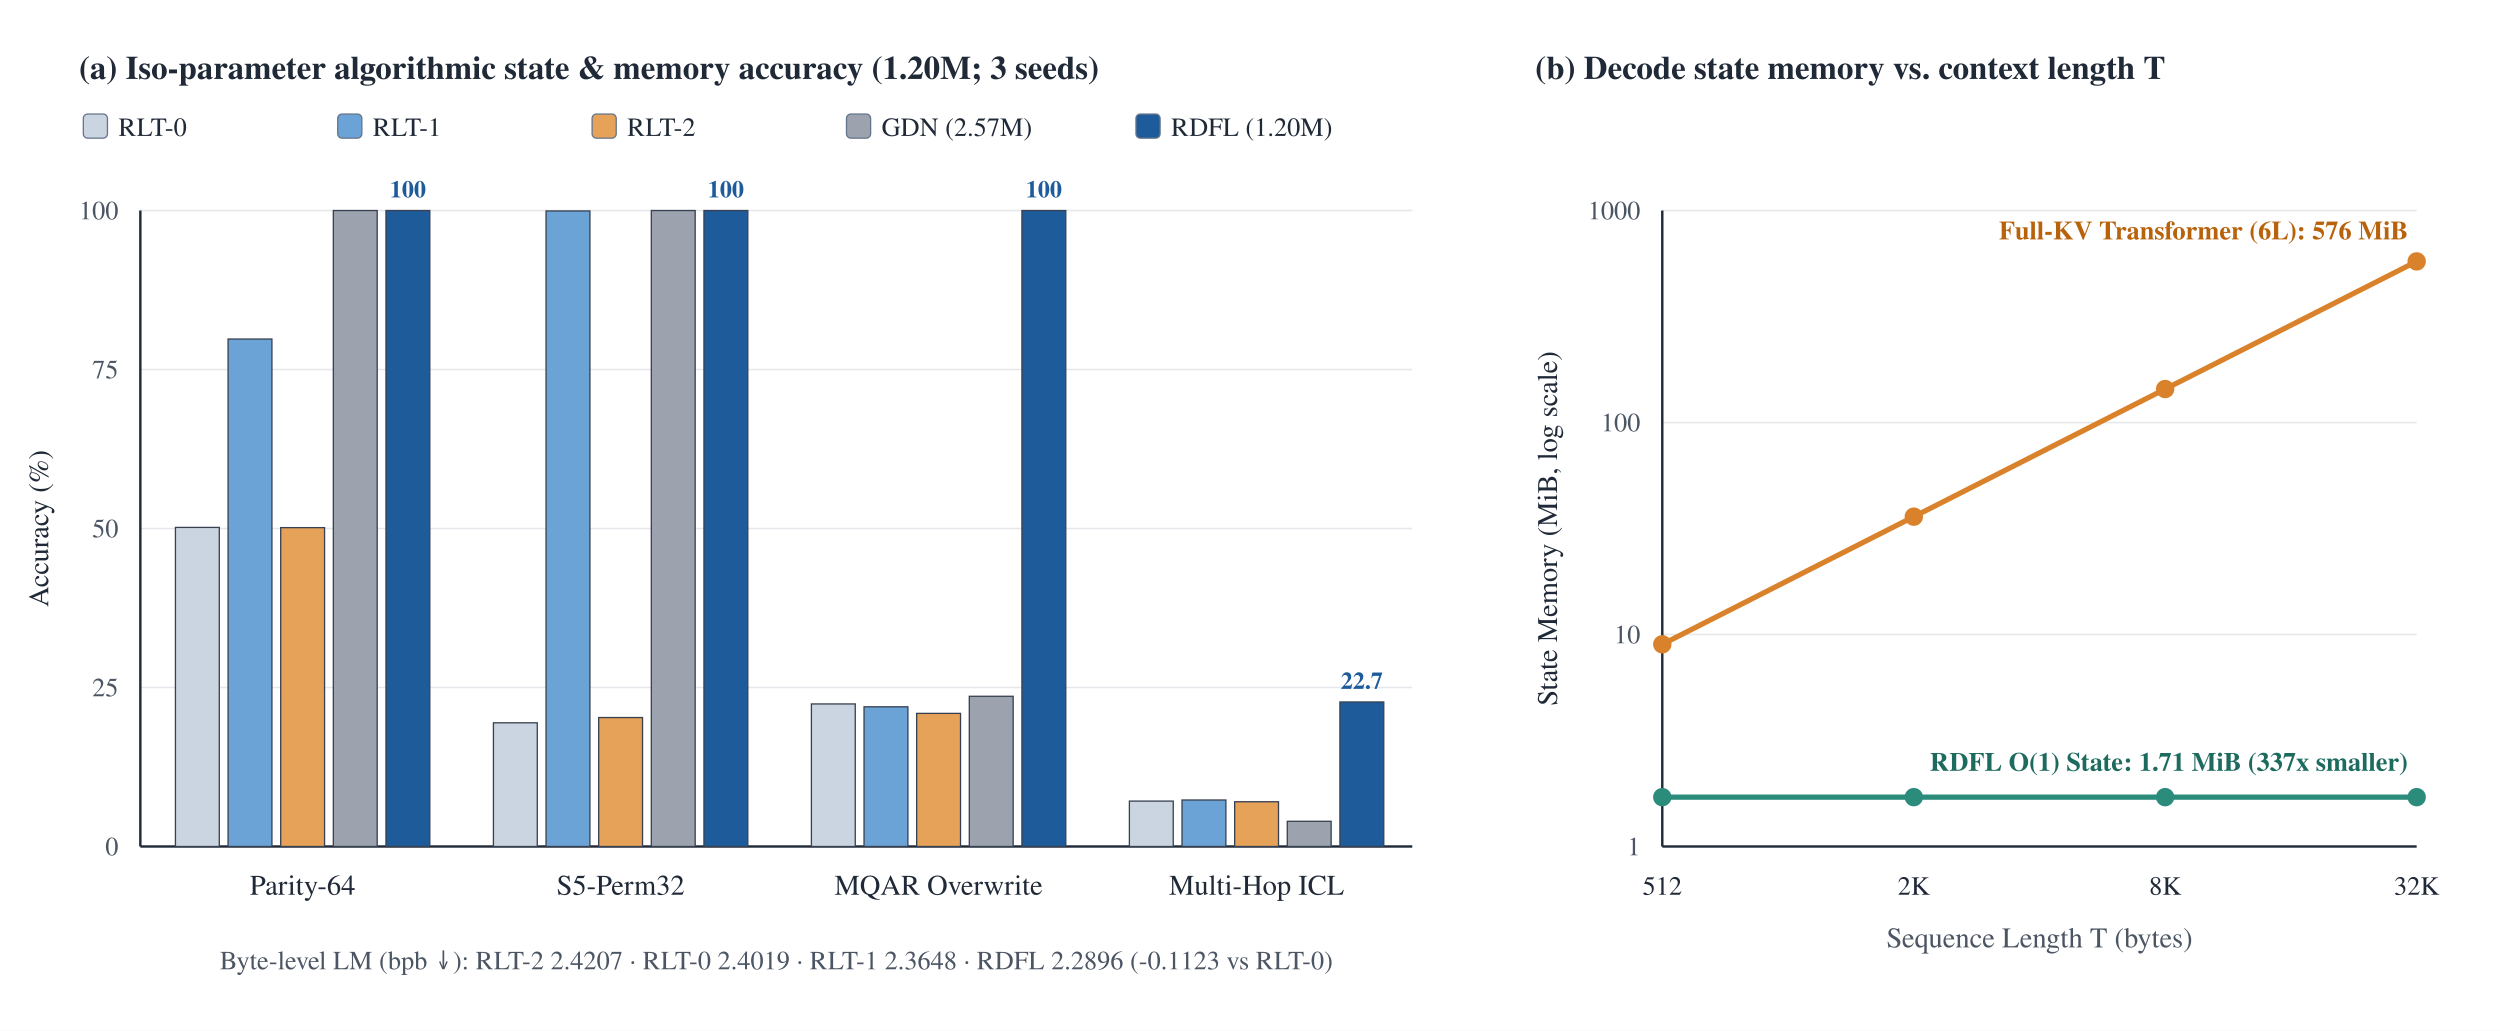
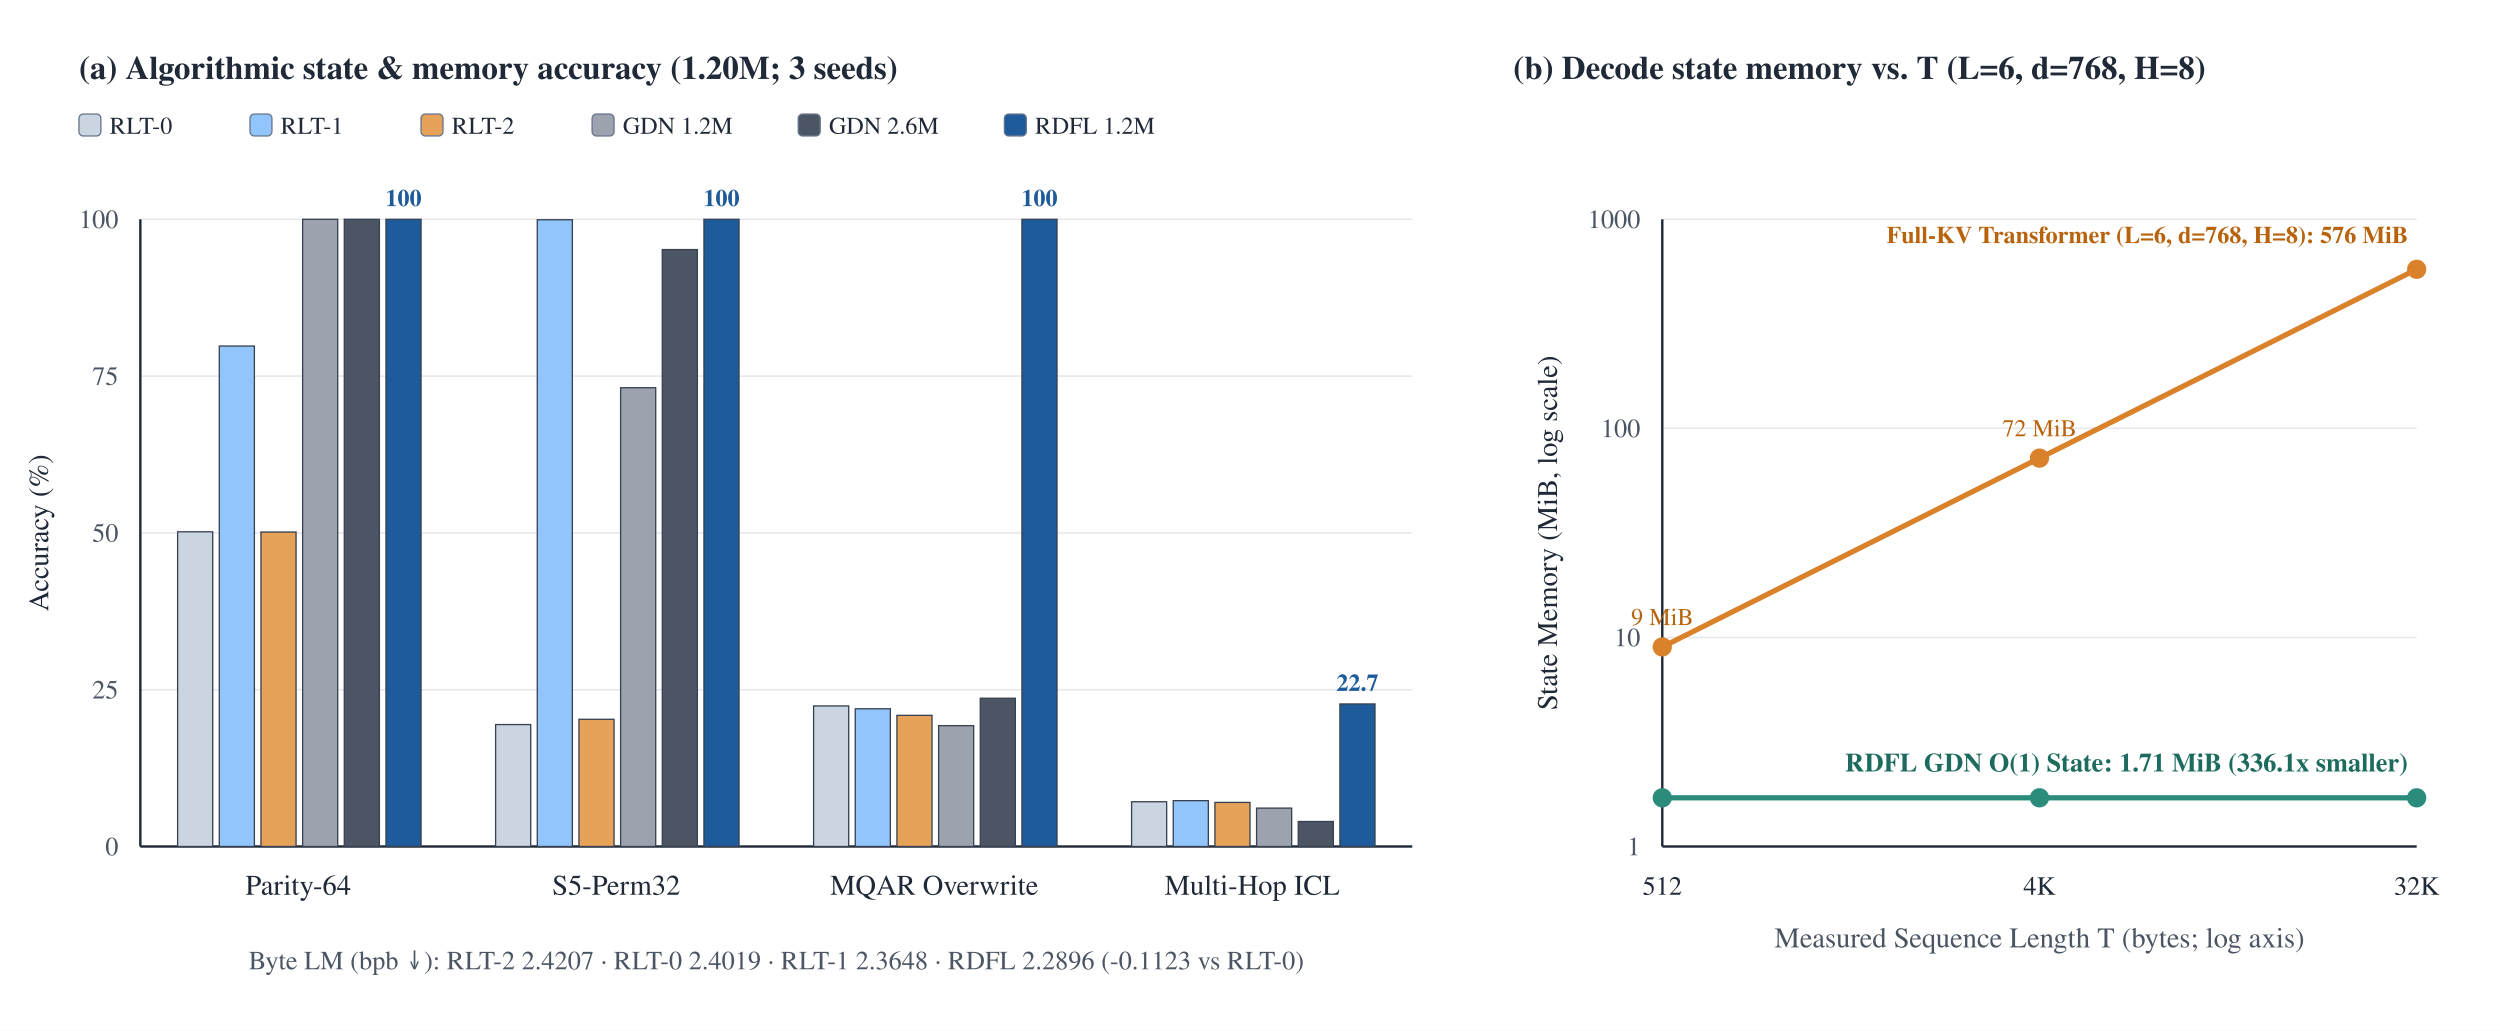
<svg xmlns="http://www.w3.org/2000/svg" viewBox="0 0 1140 470" width="1140" height="470" role="img" aria-label="Iso-Parameter 1.20M Benchmarks and O(1) Decode Memory Scaling">
  <defs>
    <marker id="arrGray" viewBox="0 0 10 10" refX="8.5" refY="5" markerWidth="6.5" markerHeight="6.5" orient="auto">
      <path d="M 0 1.2 L 9.5 5 L 0 8.8 z" fill="#4B5563" />
    </marker>
    <marker id="arrBlue" viewBox="0 0 10 10" refX="8.5" refY="5" markerWidth="6.5" markerHeight="6.5" orient="auto">
      <path d="M 0 1.2 L 9.5 5 L 0 8.8 z" fill="#3B82C4" />
    </marker>
    <marker id="arrAmber" viewBox="0 0 10 10" refX="8.5" refY="5" markerWidth="6.5" markerHeight="6.5" orient="auto">
      <path d="M 0 1.2 L 9.5 5 L 0 8.8 z" fill="#D9822B" />
    </marker>
    <marker id="arrTeal" viewBox="0 0 10 10" refX="8.5" refY="5" markerWidth="6.5" markerHeight="6.5" orient="auto">
      <path d="M 0 1.2 L 9.5 5 L 0 8.8 z" fill="#2C8C7C" />
    </marker>
  </defs>
  <rect x="0" y="0" width="1140" height="470" fill="#FFFFFF" />
-   <text x="36" y="36" font-family="'CMU Serif', 'STIX Two Text', 'Nimbus Roman', 'Liberation Serif', Georgia, serif" font-size="15" font-weight="700" fill="#1F2937" text-anchor="start">(a) Iso-parameter algorithmic state &amp; memory accuracy (1.20M; 3 seeds)</text>
-   <rect x="38" y="52" width="11" height="11" rx="2" fill="#CBD5E1" stroke="#64748B" stroke-width="0.6" />
-   <text x="54" y="62" font-family="'CMU Serif', 'STIX Two Text', 'Nimbus Roman', 'Liberation Serif', Georgia, serif" font-size="12" font-weight="400" fill="#1F2937" text-anchor="start">RLT-0</text>
-   <rect x="154" y="52" width="11" height="11" rx="2" fill="#6BA3D6" stroke="#64748B" stroke-width="0.6" />
-   <text x="170" y="62" font-family="'CMU Serif', 'STIX Two Text', 'Nimbus Roman', 'Liberation Serif', Georgia, serif" font-size="12" font-weight="400" fill="#1F2937" text-anchor="start">RLT-1</text>
-   <rect x="270" y="52" width="11" height="11" rx="2" fill="#E6A259" stroke="#64748B" stroke-width="0.6" />
-   <text x="286" y="62" font-family="'CMU Serif', 'STIX Two Text', 'Nimbus Roman', 'Liberation Serif', Georgia, serif" font-size="12" font-weight="400" fill="#1F2937" text-anchor="start">RLT-2</text>
-   <rect x="386" y="52" width="11" height="11" rx="2" fill="#9CA3AF" stroke="#64748B" stroke-width="0.6" />
-   <text x="402" y="62" font-family="'CMU Serif', 'STIX Two Text', 'Nimbus Roman', 'Liberation Serif', Georgia, serif" font-size="12" font-weight="400" fill="#1F2937" text-anchor="start">GDN (2.57M)</text>
-   <rect x="518" y="52" width="11" height="11" rx="2" fill="#1E5B9A" stroke="#64748B" stroke-width="0.6" />
-   <text x="534" y="62" font-family="'CMU Serif', 'STIX Two Text', 'Nimbus Roman', 'Liberation Serif', Georgia, serif" font-size="12" font-weight="400" fill="#1F2937" text-anchor="start">RDFL (1.20M)</text>
+   <text x="36" y="36" font-family="'CMU Serif', 'STIX Two Text', 'Nimbus Roman', 'Liberation Serif', Georgia, serif" font-size="15" font-weight="700" fill="#1F2937" text-anchor="start">(a) Algorithmic state &amp; memory accuracy (1.20M; 3 seeds)</text>
+   <rect x="36" y="52" width="10" height="10" rx="2" fill="#CBD5E1" stroke="#64748B" stroke-width="0.6" />
+   <text x="50" y="61" font-family="'CMU Serif', 'STIX Two Text', 'Nimbus Roman', 'Liberation Serif', Georgia, serif" font-size="11" font-weight="400" fill="#1F2937" text-anchor="start">RLT-0</text>
+   <rect x="114" y="52" width="10" height="10" rx="2" fill="#93C5FD" stroke="#64748B" stroke-width="0.6" />
+   <text x="128" y="61" font-family="'CMU Serif', 'STIX Two Text', 'Nimbus Roman', 'Liberation Serif', Georgia, serif" font-size="11" font-weight="400" fill="#1F2937" text-anchor="start">RLT-1</text>
+   <rect x="192" y="52" width="10" height="10" rx="2" fill="#E6A259" stroke="#64748B" stroke-width="0.6" />
+   <text x="206" y="61" font-family="'CMU Serif', 'STIX Two Text', 'Nimbus Roman', 'Liberation Serif', Georgia, serif" font-size="11" font-weight="400" fill="#1F2937" text-anchor="start">RLT-2</text>
+   <rect x="270" y="52" width="10" height="10" rx="2" fill="#9CA3AF" stroke="#64748B" stroke-width="0.6" />
+   <text x="284" y="61" font-family="'CMU Serif', 'STIX Two Text', 'Nimbus Roman', 'Liberation Serif', Georgia, serif" font-size="11" font-weight="400" fill="#1F2937" text-anchor="start">GDN 1.2M</text>
+   <rect x="364" y="52" width="10" height="10" rx="2" fill="#4B5563" stroke="#64748B" stroke-width="0.6" />
+   <text x="378" y="61" font-family="'CMU Serif', 'STIX Two Text', 'Nimbus Roman', 'Liberation Serif', Georgia, serif" font-size="11" font-weight="400" fill="#1F2937" text-anchor="start">GDN 2.6M</text>
+   <rect x="458" y="52" width="10" height="10" rx="2" fill="#1E5B9A" stroke="#64748B" stroke-width="0.6" />
+   <text x="472" y="61" font-family="'CMU Serif', 'STIX Two Text', 'Nimbus Roman', 'Liberation Serif', Georgia, serif" font-size="11" font-weight="400" fill="#1F2937" text-anchor="start">RDFL 1.2M</text>
  <line x1="64" y1="386.0" x2="644" y2="386.0" stroke="#1F2937" stroke-width="1.1" />
  <text x="54" y="390.0" font-family="'CMU Serif', 'STIX Two Text', 'Nimbus Roman', 'Liberation Serif', Georgia, serif" font-size="12" font-weight="400" fill="#4B5563" text-anchor="end">0</text>
-   <line x1="64" y1="313.5" x2="644" y2="313.5" stroke="#E5E7EB" stroke-width="0.7" />
-   <text x="54" y="317.5" font-family="'CMU Serif', 'STIX Two Text', 'Nimbus Roman', 'Liberation Serif', Georgia, serif" font-size="12" font-weight="400" fill="#4B5563" text-anchor="end">25</text>
-   <line x1="64" y1="241.0" x2="644" y2="241.0" stroke="#E5E7EB" stroke-width="0.7" />
-   <text x="54" y="245.0" font-family="'CMU Serif', 'STIX Two Text', 'Nimbus Roman', 'Liberation Serif', Georgia, serif" font-size="12" font-weight="400" fill="#4B5563" text-anchor="end">50</text>
-   <line x1="64" y1="168.5" x2="644" y2="168.5" stroke="#E5E7EB" stroke-width="0.7" />
-   <text x="54" y="172.5" font-family="'CMU Serif', 'STIX Two Text', 'Nimbus Roman', 'Liberation Serif', Georgia, serif" font-size="12" font-weight="400" fill="#4B5563" text-anchor="end">75</text>
-   <line x1="64" y1="96.0" x2="644" y2="96.0" stroke="#E5E7EB" stroke-width="0.7" />
-   <text x="54" y="100.0" font-family="'CMU Serif', 'STIX Two Text', 'Nimbus Roman', 'Liberation Serif', Georgia, serif" font-size="12" font-weight="400" fill="#4B5563" text-anchor="end">100</text>
-   <line x1="64" y1="96" x2="64" y2="386" stroke="#1F2937" stroke-width="1.1" />
-   <text x="22" y="241" font-family="'CMU Serif', 'STIX Two Text', 'Nimbus Roman', 'Liberation Serif', Georgia, serif" font-size="13" fill="#1F2937" text-anchor="middle" transform="rotate(-90 22 241)">Accuracy (%)</text>
-   <text x="138.0" y="408" font-family="'CMU Serif', 'STIX Two Text', 'Nimbus Roman', 'Liberation Serif', Georgia, serif" font-size="13" font-weight="400" fill="#1F2937" text-anchor="middle">Parity-64</text>
-   <rect x="80.0" y="240.5" width="20" height="145.5" fill="#CBD5E1" stroke="#374151" stroke-width="0.6" />
-   <rect x="104.0" y="154.6" width="20" height="231.4" fill="#6BA3D6" stroke="#374151" stroke-width="0.6" />
-   <rect x="128.0" y="240.6" width="20" height="145.4" fill="#E6A259" stroke="#374151" stroke-width="0.6" />
-   <rect x="152.0" y="96.0" width="20" height="290.0" fill="#9CA3AF" stroke="#374151" stroke-width="0.6" />
-   <rect x="176.0" y="96.0" width="20" height="290.0" fill="#1E5B9A" stroke="#374151" stroke-width="0.6" />
-   <text x="186.0" y="90.0" font-family="'CMU Serif', 'STIX Two Text', 'Nimbus Roman', 'Liberation Serif', Georgia, serif" font-size="11" font-weight="700" fill="#1E5B9A" text-anchor="middle">100</text>
-   <text x="283.0" y="408" font-family="'CMU Serif', 'STIX Two Text', 'Nimbus Roman', 'Liberation Serif', Georgia, serif" font-size="13" font-weight="400" fill="#1F2937" text-anchor="middle">S5-Perm32</text>
-   <rect x="225.0" y="329.6" width="20" height="56.4" fill="#CBD5E1" stroke="#374151" stroke-width="0.6" />
-   <rect x="249.0" y="96.2" width="20" height="289.8" fill="#6BA3D6" stroke="#374151" stroke-width="0.6" />
-   <rect x="273.0" y="327.2" width="20" height="58.8" fill="#E6A259" stroke="#374151" stroke-width="0.6" />
-   <rect x="297.0" y="96.0" width="20" height="290.0" fill="#9CA3AF" stroke="#374151" stroke-width="0.6" />
-   <rect x="321.0" y="96.0" width="20" height="290.0" fill="#1E5B9A" stroke="#374151" stroke-width="0.6" />
-   <text x="331.0" y="90.0" font-family="'CMU Serif', 'STIX Two Text', 'Nimbus Roman', 'Liberation Serif', Georgia, serif" font-size="11" font-weight="700" fill="#1E5B9A" text-anchor="middle">100</text>
-   <text x="428.0" y="408" font-family="'CMU Serif', 'STIX Two Text', 'Nimbus Roman', 'Liberation Serif', Georgia, serif" font-size="13" font-weight="400" fill="#1F2937" text-anchor="middle">MQAR Overwrite</text>
-   <rect x="370.0" y="321.0" width="20" height="65.0" fill="#CBD5E1" stroke="#374151" stroke-width="0.6" />
-   <rect x="394.0" y="322.3" width="20" height="63.7" fill="#6BA3D6" stroke="#374151" stroke-width="0.6" />
-   <rect x="418.0" y="325.3" width="20" height="60.7" fill="#E6A259" stroke="#374151" stroke-width="0.6" />
-   <rect x="442.0" y="317.5" width="20" height="68.5" fill="#9CA3AF" stroke="#374151" stroke-width="0.6" />
-   <rect x="466.0" y="96.0" width="20" height="290.0" fill="#1E5B9A" stroke="#374151" stroke-width="0.6" />
-   <text x="476.0" y="90.0" font-family="'CMU Serif', 'STIX Two Text', 'Nimbus Roman', 'Liberation Serif', Georgia, serif" font-size="11" font-weight="700" fill="#1E5B9A" text-anchor="middle">100</text>
-   <text x="573.0" y="408" font-family="'CMU Serif', 'STIX Two Text', 'Nimbus Roman', 'Liberation Serif', Georgia, serif" font-size="13" font-weight="400" fill="#1F2937" text-anchor="middle">Multi-Hop ICL</text>
-   <rect x="515.0" y="365.3" width="20" height="20.7" fill="#CBD5E1" stroke="#374151" stroke-width="0.6" />
-   <rect x="539.0" y="364.8" width="20" height="21.2" fill="#6BA3D6" stroke="#374151" stroke-width="0.6" />
-   <rect x="563.0" y="365.6" width="20" height="20.4" fill="#E6A259" stroke="#374151" stroke-width="0.6" />
-   <rect x="587.0" y="374.5" width="20" height="11.5" fill="#9CA3AF" stroke="#374151" stroke-width="0.6" />
-   <rect x="611.0" y="320.1" width="20" height="65.9" fill="#1E5B9A" stroke="#374151" stroke-width="0.6" />
-   <text x="621.0" y="314.112" font-family="'CMU Serif', 'STIX Two Text', 'Nimbus Roman', 'Liberation Serif', Georgia, serif" font-size="11" font-weight="700" fill="#1E5B9A" text-anchor="middle">22.7</text>
-   <text x="354" y="442" font-family="'CMU Serif', 'STIX Two Text', 'Nimbus Roman', 'Liberation Serif', Georgia, serif" font-size="12" font-weight="400" fill="#4B5563" text-anchor="middle">Byte-level LM (bpb ↓):  RLT-2 2.4207 · RLT-0 2.4019 · RLT-1 2.3648 · RDFL 2.2896 (-0.1123 vs RLT-0)</text>
-   <text x="700" y="36" font-family="'CMU Serif', 'STIX Two Text', 'Nimbus Roman', 'Liberation Serif', Georgia, serif" font-size="15" font-weight="700" fill="#1F2937" text-anchor="start">(b) Decode state memory vs. context length T</text>
+   <line x1="64" y1="314.5" x2="644" y2="314.5" stroke="#E5E7EB" stroke-width="0.7" />
+   <text x="54" y="318.5" font-family="'CMU Serif', 'STIX Two Text', 'Nimbus Roman', 'Liberation Serif', Georgia, serif" font-size="12" font-weight="400" fill="#4B5563" text-anchor="end">25</text>
+   <line x1="64" y1="243.0" x2="644" y2="243.0" stroke="#E5E7EB" stroke-width="0.7" />
+   <text x="54" y="247.0" font-family="'CMU Serif', 'STIX Two Text', 'Nimbus Roman', 'Liberation Serif', Georgia, serif" font-size="12" font-weight="400" fill="#4B5563" text-anchor="end">50</text>
+   <line x1="64" y1="171.5" x2="644" y2="171.5" stroke="#E5E7EB" stroke-width="0.7" />
+   <text x="54" y="175.5" font-family="'CMU Serif', 'STIX Two Text', 'Nimbus Roman', 'Liberation Serif', Georgia, serif" font-size="12" font-weight="400" fill="#4B5563" text-anchor="end">75</text>
+   <line x1="64" y1="100.0" x2="644" y2="100.0" stroke="#E5E7EB" stroke-width="0.7" />
+   <text x="54" y="104.0" font-family="'CMU Serif', 'STIX Two Text', 'Nimbus Roman', 'Liberation Serif', Georgia, serif" font-size="12" font-weight="400" fill="#4B5563" text-anchor="end">100</text>
+   <line x1="64" y1="100" x2="64" y2="386" stroke="#1F2937" stroke-width="1.1" />
+   <text x="22" y="243" font-family="'CMU Serif', 'STIX Two Text', 'Nimbus Roman', 'Liberation Serif', Georgia, serif" font-size="13" fill="#1F2937" text-anchor="middle" transform="rotate(-90 22 243)">Accuracy (%)</text>
+   <text x="136.0" y="408" font-family="'CMU Serif', 'STIX Two Text', 'Nimbus Roman', 'Liberation Serif', Georgia, serif" font-size="13" font-weight="400" fill="#1F2937" text-anchor="middle">Parity-64</text>
+   <rect x="81.0" y="242.5" width="16" height="143.5" fill="#CBD5E1" stroke="#374151" stroke-width="0.6" />
+   <rect x="100.0" y="157.8" width="16" height="228.2" fill="#93C5FD" stroke="#374151" stroke-width="0.6" />
+   <rect x="119.0" y="242.6" width="16" height="143.4" fill="#E6A259" stroke="#374151" stroke-width="0.6" />
+   <rect x="138.0" y="100.0" width="16" height="286.0" fill="#9CA3AF" stroke="#374151" stroke-width="0.6" />
+   <rect x="157.0" y="100.0" width="16" height="286.0" fill="#4B5563" stroke="#374151" stroke-width="0.6" />
+   <rect x="176.0" y="100.0" width="16" height="286.0" fill="#1E5B9A" stroke="#374151" stroke-width="0.6" />
+   <text x="184.0" y="94.0" font-family="'CMU Serif', 'STIX Two Text', 'Nimbus Roman', 'Liberation Serif', Georgia, serif" font-size="11" font-weight="700" fill="#1E5B9A" text-anchor="middle">100</text>
+   <text x="281.0" y="408" font-family="'CMU Serif', 'STIX Two Text', 'Nimbus Roman', 'Liberation Serif', Georgia, serif" font-size="13" font-weight="400" fill="#1F2937" text-anchor="middle">S5-Perm32</text>
+   <rect x="226.0" y="330.4" width="16" height="55.6" fill="#CBD5E1" stroke="#374151" stroke-width="0.6" />
+   <rect x="245.0" y="100.2" width="16" height="285.8" fill="#93C5FD" stroke="#374151" stroke-width="0.6" />
+   <rect x="264.0" y="328.0" width="16" height="58.0" fill="#E6A259" stroke="#374151" stroke-width="0.6" />
+   <rect x="283.0" y="176.8" width="16" height="209.2" fill="#9CA3AF" stroke="#374151" stroke-width="0.6" />
+   <rect x="302.0" y="113.8" width="16" height="272.2" fill="#4B5563" stroke="#374151" stroke-width="0.6" />
+   <rect x="321.0" y="100.0" width="16" height="286.0" fill="#1E5B9A" stroke="#374151" stroke-width="0.6" />
+   <text x="329.0" y="94.0" font-family="'CMU Serif', 'STIX Two Text', 'Nimbus Roman', 'Liberation Serif', Georgia, serif" font-size="11" font-weight="700" fill="#1E5B9A" text-anchor="middle">100</text>
+   <text x="426.0" y="408" font-family="'CMU Serif', 'STIX Two Text', 'Nimbus Roman', 'Liberation Serif', Georgia, serif" font-size="13" font-weight="400" fill="#1F2937" text-anchor="middle">MQAR Overwrite</text>
+   <rect x="371.0" y="321.9" width="16" height="64.1" fill="#CBD5E1" stroke="#374151" stroke-width="0.6" />
+   <rect x="390.0" y="323.2" width="16" height="62.8" fill="#93C5FD" stroke="#374151" stroke-width="0.6" />
+   <rect x="409.0" y="326.2" width="16" height="59.8" fill="#E6A259" stroke="#374151" stroke-width="0.6" />
+   <rect x="428.0" y="330.9" width="16" height="55.1" fill="#9CA3AF" stroke="#374151" stroke-width="0.6" />
+   <rect x="447.0" y="318.4" width="16" height="67.6" fill="#4B5563" stroke="#374151" stroke-width="0.6" />
+   <rect x="466.0" y="100.0" width="16" height="286.0" fill="#1E5B9A" stroke="#374151" stroke-width="0.6" />
+   <text x="474.0" y="94.0" font-family="'CMU Serif', 'STIX Two Text', 'Nimbus Roman', 'Liberation Serif', Georgia, serif" font-size="11" font-weight="700" fill="#1E5B9A" text-anchor="middle">100</text>
+   <text x="571.0" y="408" font-family="'CMU Serif', 'STIX Two Text', 'Nimbus Roman', 'Liberation Serif', Georgia, serif" font-size="13" font-weight="400" fill="#1F2937" text-anchor="middle">Multi-Hop ICL</text>
+   <rect x="516.0" y="365.6" width="16" height="20.4" fill="#CBD5E1" stroke="#374151" stroke-width="0.6" />
+   <rect x="535.0" y="365.1" width="16" height="20.9" fill="#93C5FD" stroke="#374151" stroke-width="0.6" />
+   <rect x="554.0" y="365.9" width="16" height="20.1" fill="#E6A259" stroke="#374151" stroke-width="0.6" />
+   <rect x="573.0" y="368.5" width="16" height="17.5" fill="#9CA3AF" stroke="#374151" stroke-width="0.6" />
+   <rect x="592.0" y="374.6" width="16" height="11.4" fill="#4B5563" stroke="#374151" stroke-width="0.6" />
+   <rect x="611.0" y="321.0" width="16" height="65.0" fill="#1E5B9A" stroke="#374151" stroke-width="0.6" />
+   <text x="619.0" y="315.021" font-family="'CMU Serif', 'STIX Two Text', 'Nimbus Roman', 'Liberation Serif', Georgia, serif" font-size="11" font-weight="700" fill="#1E5B9A" text-anchor="middle">22.7</text>
+   <text x="354" y="442" font-family="'CMU Serif', 'STIX Two Text', 'Nimbus Roman', 'Liberation Serif', Georgia, serif" font-size="12" font-weight="400" fill="#4B5563" text-anchor="middle">Byte LM (bpb ↓):  RLT-2 2.4207 · RLT-0 2.4019 · RLT-1 2.3648 · RDFL 2.2896 (-0.1123 vs RLT-0)</text>
+   <text x="690" y="36" font-family="'CMU Serif', 'STIX Two Text', 'Nimbus Roman', 'Liberation Serif', Georgia, serif" font-size="15" font-weight="700" fill="#1F2937" text-anchor="start">(b) Decode state memory vs. T (L=6, d=768, H=8)</text>
  <line x1="758" y1="386.0" x2="1102" y2="386.0" stroke="#1F2937" stroke-width="1.1" />
  <text x="748" y="390.0" font-family="'CMU Serif', 'STIX Two Text', 'Nimbus Roman', 'Liberation Serif', Georgia, serif" font-size="12" font-weight="400" fill="#4B5563" text-anchor="end">1</text>
-   <line x1="758" y1="289.3" x2="1102" y2="289.3" stroke="#E5E7EB" stroke-width="0.7" />
-   <text x="748" y="293.333" font-family="'CMU Serif', 'STIX Two Text', 'Nimbus Roman', 'Liberation Serif', Georgia, serif" font-size="12" font-weight="400" fill="#4B5563" text-anchor="end">10</text>
-   <line x1="758" y1="192.7" x2="1102" y2="192.7" stroke="#E5E7EB" stroke-width="0.7" />
-   <text x="748" y="196.667" font-family="'CMU Serif', 'STIX Two Text', 'Nimbus Roman', 'Liberation Serif', Georgia, serif" font-size="12" font-weight="400" fill="#4B5563" text-anchor="end">100</text>
-   <line x1="758" y1="96.0" x2="1102" y2="96.0" stroke="#E5E7EB" stroke-width="0.7" />
-   <text x="748" y="100.0" font-family="'CMU Serif', 'STIX Two Text', 'Nimbus Roman', 'Liberation Serif', Georgia, serif" font-size="12" font-weight="400" fill="#4B5563" text-anchor="end">1000</text>
-   <line x1="758" y1="96" x2="758" y2="386" stroke="#1F2937" stroke-width="1.1" />
-   <text x="710" y="241" font-family="'CMU Serif', 'STIX Two Text', 'Nimbus Roman', 'Liberation Serif', Georgia, serif" font-size="13" fill="#1F2937" text-anchor="middle" transform="rotate(-90 710 241)">State Memory (MiB, log scale)</text>
-   <polyline points="758.0,293.8 872.7,235.6 987.3,177.4 1102.0,119.2" fill="none" stroke="#D9822B" stroke-width="2.4" />
-   <polyline points="758.0,363.5 872.7,363.5 987.3,363.5 1102.0,363.5" fill="none" stroke="#2C8C7C" stroke-width="2.4" />
-   <circle cx="758.0" cy="293.8" r="4.2" fill="#D9822B" />
-   <circle cx="758.0" cy="363.5" r="4.2" fill="#2C8C7C" />
+   <line x1="758" y1="290.7" x2="1102" y2="290.7" stroke="#E5E7EB" stroke-width="0.7" />
+   <text x="748" y="294.667" font-family="'CMU Serif', 'STIX Two Text', 'Nimbus Roman', 'Liberation Serif', Georgia, serif" font-size="12" font-weight="400" fill="#4B5563" text-anchor="end">10</text>
+   <line x1="758" y1="195.3" x2="1102" y2="195.3" stroke="#E5E7EB" stroke-width="0.7" />
+   <text x="748" y="199.333" font-family="'CMU Serif', 'STIX Two Text', 'Nimbus Roman', 'Liberation Serif', Georgia, serif" font-size="12" font-weight="400" fill="#4B5563" text-anchor="end">100</text>
+   <line x1="758" y1="100.0" x2="1102" y2="100.0" stroke="#E5E7EB" stroke-width="0.7" />
+   <text x="748" y="104.0" font-family="'CMU Serif', 'STIX Two Text', 'Nimbus Roman', 'Liberation Serif', Georgia, serif" font-size="12" font-weight="400" fill="#4B5563" text-anchor="end">1000</text>
+   <line x1="758" y1="100" x2="758" y2="386" stroke="#1F2937" stroke-width="1.1" />
+   <text x="710" y="243" font-family="'CMU Serif', 'STIX Two Text', 'Nimbus Roman', 'Liberation Serif', Georgia, serif" font-size="13" fill="#1F2937" text-anchor="middle" transform="rotate(-90 710 243)">State Memory (MiB, log scale)</text>
+   <polyline points="758.0,295.0 930.0,208.9 1102.0,122.8" fill="none" stroke="#D9822B" stroke-width="2.4" />
+   <polyline points="758.0,363.8 930.0,363.8 1102.0,363.8" fill="none" stroke="#2C8C7C" stroke-width="2.4" />
+   <circle cx="758.0" cy="295.0" r="4.4" fill="#D9822B" />
+   <circle cx="758.0" cy="363.8" r="4.4" fill="#2C8C7C" />
  <text x="758.0" y="408" font-family="'CMU Serif', 'STIX Two Text', 'Nimbus Roman', 'Liberation Serif', Georgia, serif" font-size="12" font-weight="400" fill="#1F2937" text-anchor="middle">512</text>
-   <circle cx="872.7" cy="235.6" r="4.2" fill="#D9822B" />
-   <circle cx="872.7" cy="363.5" r="4.2" fill="#2C8C7C" />
-   <text x="872.667" y="408" font-family="'CMU Serif', 'STIX Two Text', 'Nimbus Roman', 'Liberation Serif', Georgia, serif" font-size="12" font-weight="400" fill="#1F2937" text-anchor="middle">2K</text>
-   <circle cx="987.3" cy="177.4" r="4.2" fill="#D9822B" />
-   <circle cx="987.3" cy="363.5" r="4.2" fill="#2C8C7C" />
-   <text x="987.333" y="408" font-family="'CMU Serif', 'STIX Two Text', 'Nimbus Roman', 'Liberation Serif', Georgia, serif" font-size="12" font-weight="400" fill="#1F2937" text-anchor="middle">8K</text>
-   <circle cx="1102.0" cy="119.2" r="4.2" fill="#D9822B" />
-   <circle cx="1102.0" cy="363.5" r="4.2" fill="#2C8C7C" />
+   <text x="758.0" y="285.029" font-family="'CMU Serif', 'STIX Two Text', 'Nimbus Roman', 'Liberation Serif', Georgia, serif" font-size="11" font-weight="400" fill="#B8620B" text-anchor="middle">9 MiB</text>
+   <circle cx="930.0" cy="208.9" r="4.4" fill="#D9822B" />
+   <circle cx="930.0" cy="363.8" r="4.4" fill="#2C8C7C" />
+   <text x="930.0" y="408" font-family="'CMU Serif', 'STIX Two Text', 'Nimbus Roman', 'Liberation Serif', Georgia, serif" font-size="12" font-weight="400" fill="#1F2937" text-anchor="middle">4K</text>
+   <text x="930.0" y="198.934" font-family="'CMU Serif', 'STIX Two Text', 'Nimbus Roman', 'Liberation Serif', Georgia, serif" font-size="11" font-weight="400" fill="#B8620B" text-anchor="middle">72 MiB</text>
+   <circle cx="1102.0" cy="122.8" r="4.4" fill="#D9822B" />
+   <circle cx="1102.0" cy="363.8" r="4.4" fill="#2C8C7C" />
  <text x="1102.0" y="408" font-family="'CMU Serif', 'STIX Two Text', 'Nimbus Roman', 'Liberation Serif', Georgia, serif" font-size="12" font-weight="400" fill="#1F2937" text-anchor="middle">32K</text>
-   <text x="930.0" y="432" font-family="'CMU Serif', 'STIX Two Text', 'Nimbus Roman', 'Liberation Serif', Georgia, serif" font-size="13" font-weight="400" fill="#4B5563" text-anchor="middle">Sequence Length T (bytes)</text>
-   <text x="1098.0" y="109.159" font-family="'CMU Serif', 'STIX Two Text', 'Nimbus Roman', 'Liberation Serif', Georgia, serif" font-size="12" font-weight="700" fill="#B8620B" text-anchor="end">Full-KV Transformer (6L): 576 MiB</text>
-   <text x="1098.0" y="351.477" font-family="'CMU Serif', 'STIX Two Text', 'Nimbus Roman', 'Liberation Serif', Georgia, serif" font-size="12" font-weight="700" fill="#1D6B5E" text-anchor="end">RDFL O(1) State: 1.71 MiB (337x smaller)</text>
+   <text x="930.0" y="432" font-family="'CMU Serif', 'STIX Two Text', 'Nimbus Roman', 'Liberation Serif', Georgia, serif" font-size="13" font-weight="400" fill="#4B5563" text-anchor="middle">Measured Sequence Length T (bytes; log axis)</text>
+   <text x="1098.0" y="110.84" font-family="'CMU Serif', 'STIX Two Text', 'Nimbus Roman', 'Liberation Serif', Georgia, serif" font-size="11" font-weight="700" fill="#B8620B" text-anchor="end">Full-KV Transformer (L=6, d=768, H=8): 576 MiB</text>
+   <text x="1098.0" y="351.788" font-family="'CMU Serif', 'STIX Two Text', 'Nimbus Roman', 'Liberation Serif', Georgia, serif" font-size="12" font-weight="700" fill="#1D6B5E" text-anchor="end">RDFL GDN O(1) State: 1.71 MiB (336.1x smaller)</text>
</svg>
